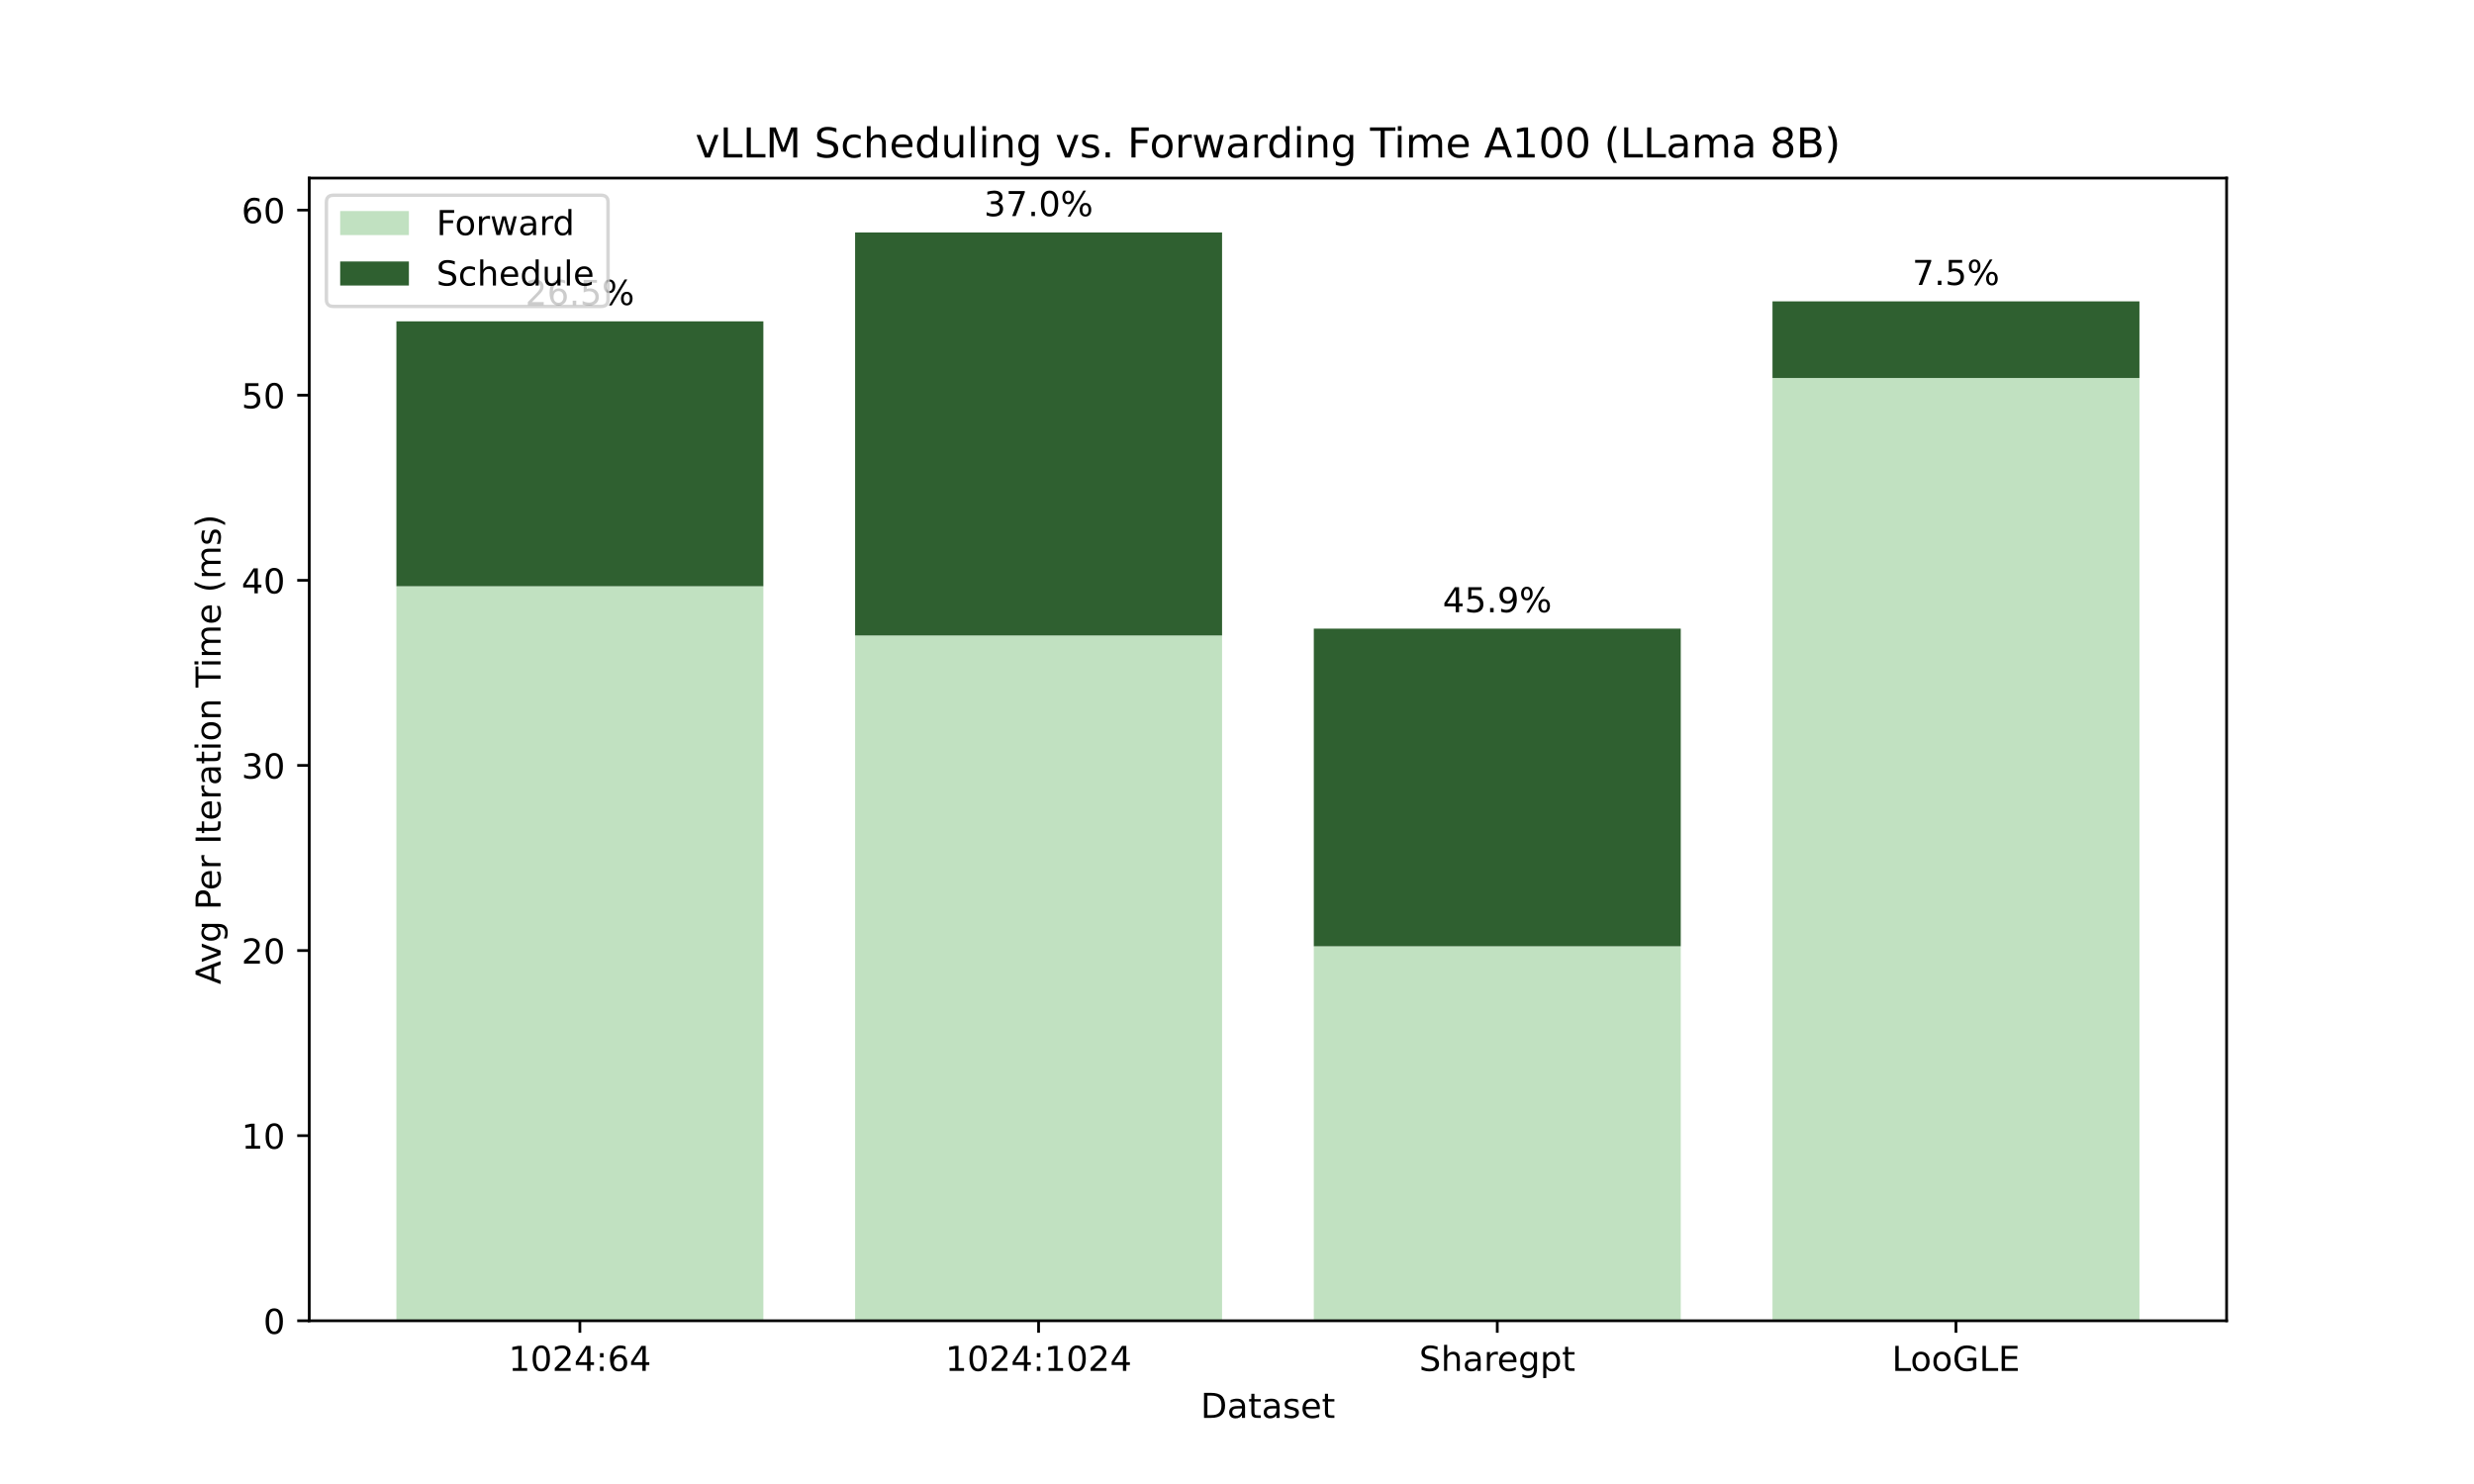
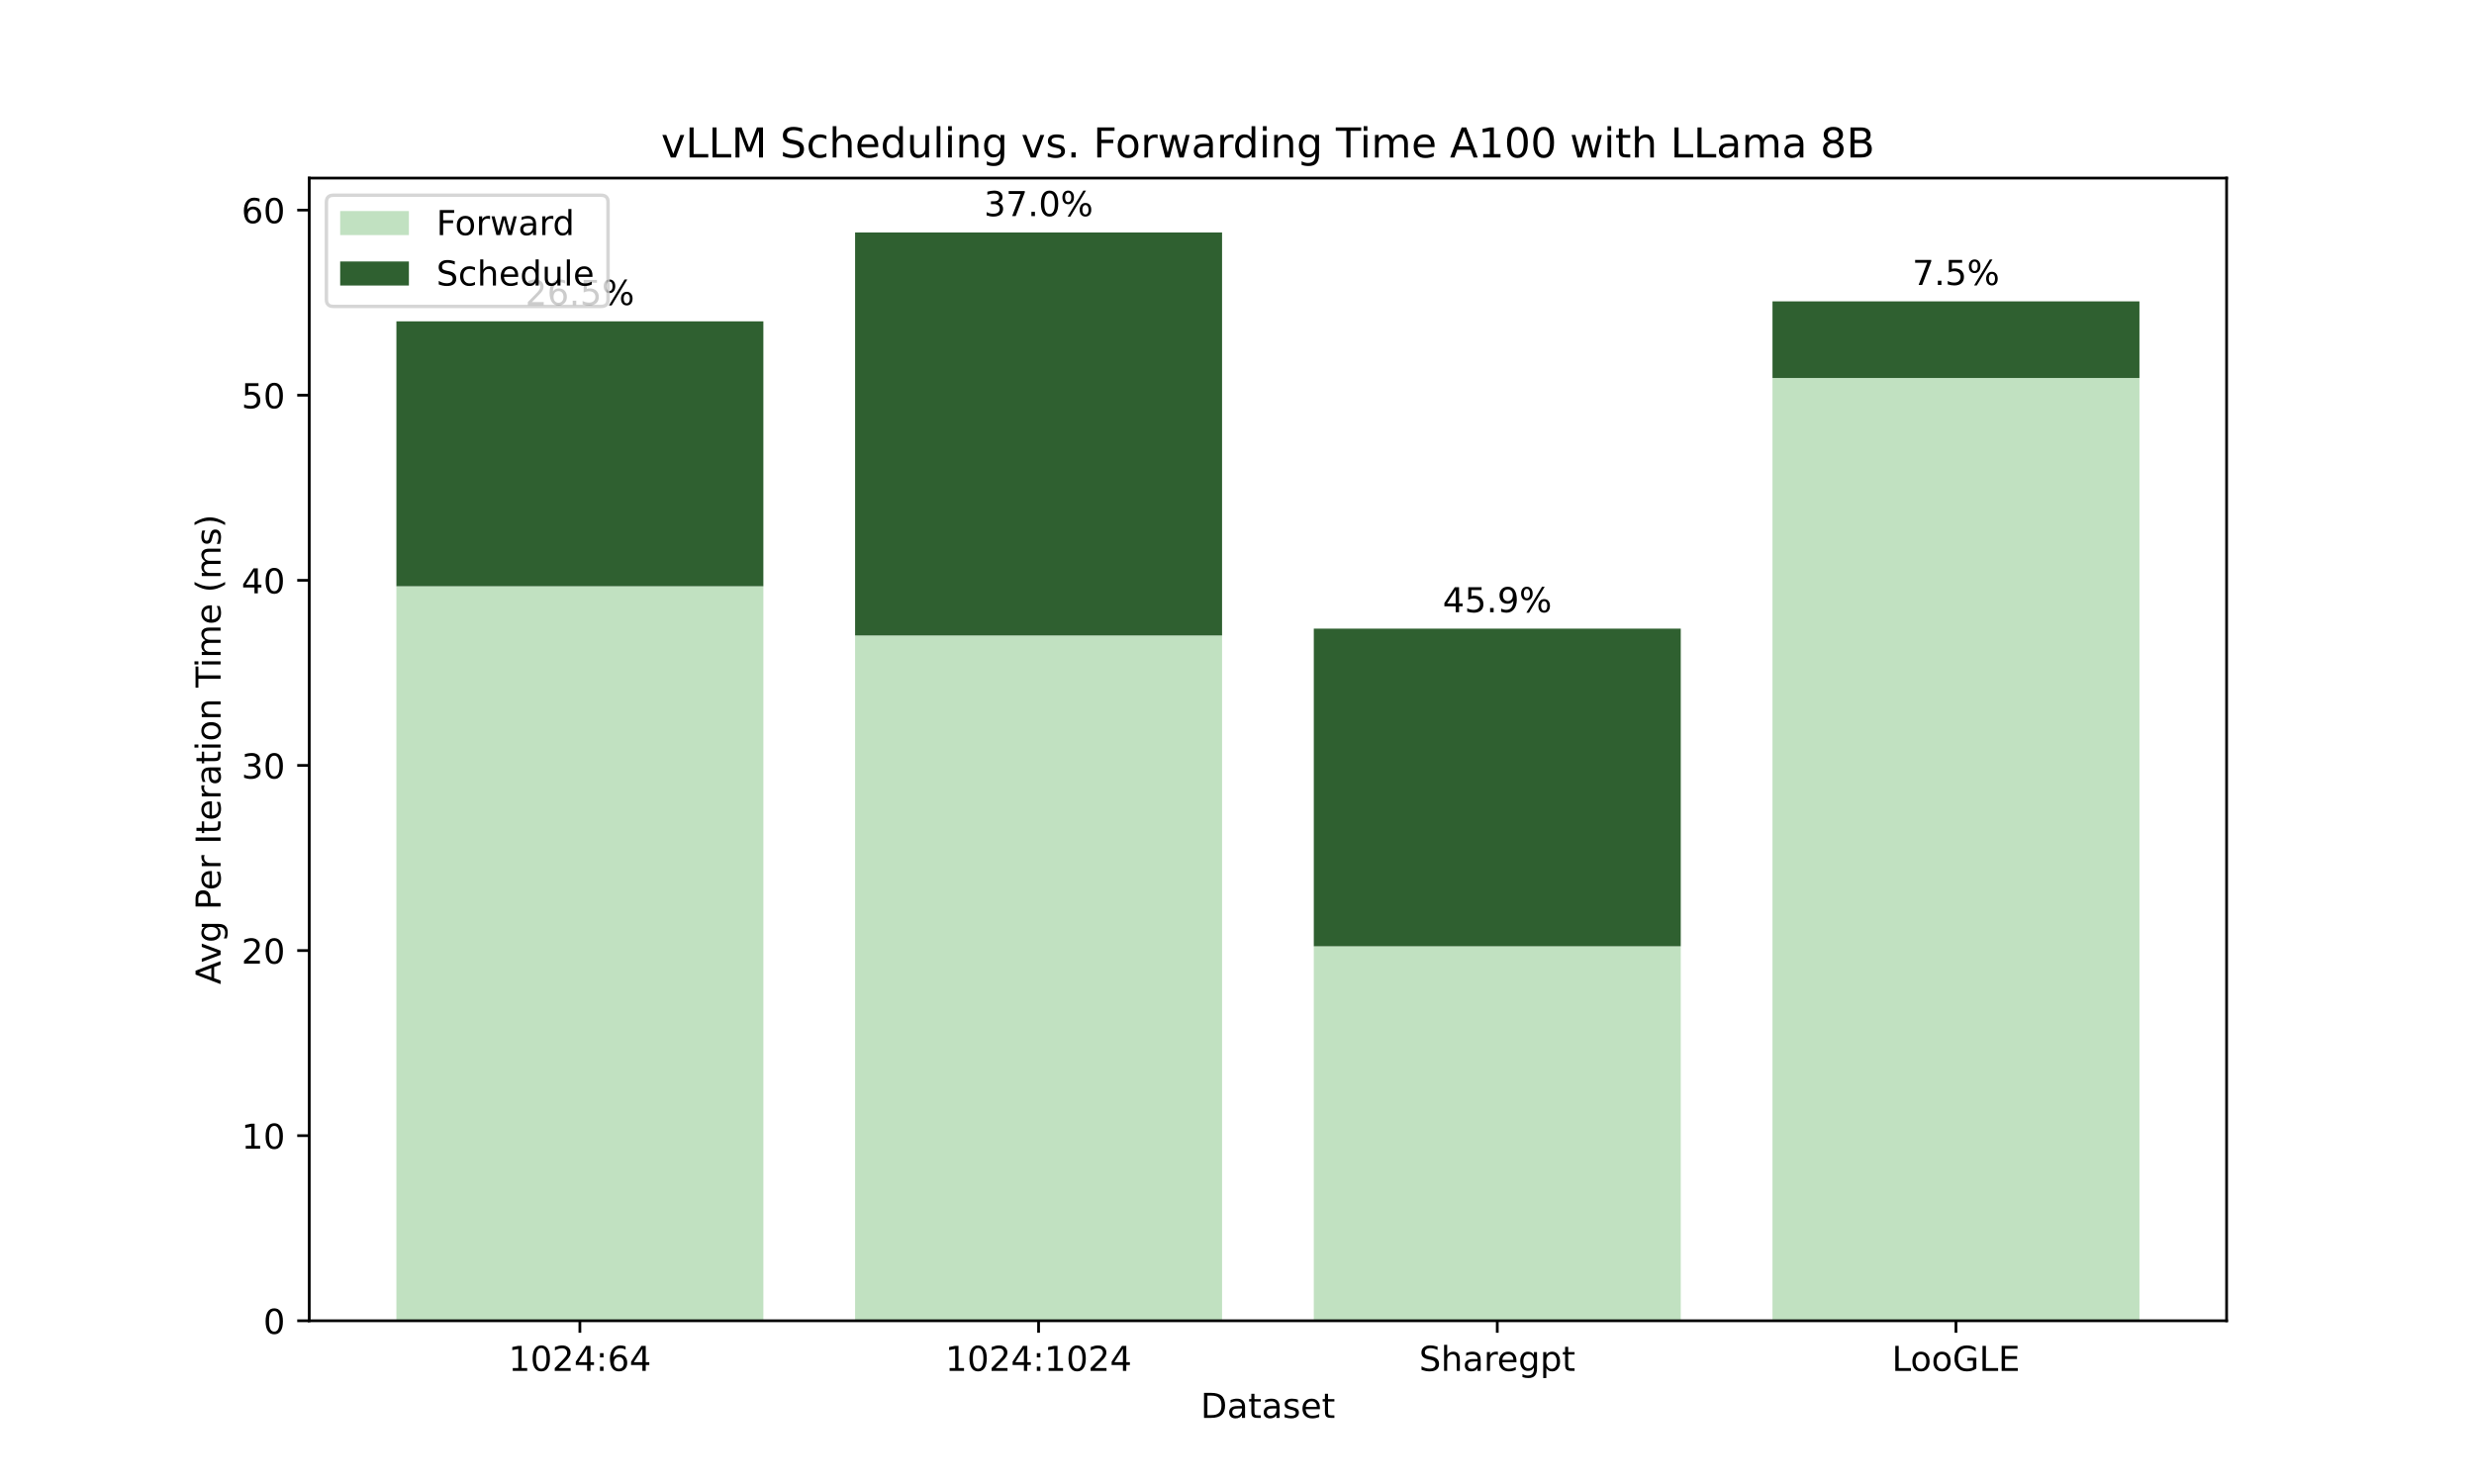
<svg xmlns="http://www.w3.org/2000/svg" xmlns:xlink="http://www.w3.org/1999/xlink" width="720pt" height="432pt" viewBox="0 0 720 432" version="1.1">
  <defs>
    <style type="text/css">*{stroke-linejoin: round; stroke-linecap: butt}</style>
  </defs>
  <g id="figure_1">
    <g id="patch_1">
      <path d="M 0 432  L 720 432  L 720 0  L 0 0  z " style="fill: #ffffff" />
    </g>
    <g id="axes_1">
      <g id="patch_2">
        <path d="M 90 384.48  L 648 384.48  L 648 51.84  L 90 51.84  z " style="fill: #ffffff" />
      </g>
      <g id="patch_3">
-         <path d="M 115.364 384.48  L 222.158 384.48  L 222.158 170.658  L 115.364 170.658  z " clip-path="url(#pa547eb441b)" style="fill: #c1e1c1" />
+         <path d="M 115.364 384.48  L 222.158 384.48  L 222.158 170.658  L 115.364 170.658  z " clip-path="url(#p2588693d92)" style="fill: #c1e1c1" />
      </g>
      <g id="patch_4">
-         <path d="M 248.856 384.48  L 355.651 384.48  L 355.651 184.991  L 248.856 184.991  z " clip-path="url(#pa547eb441b)" style="fill: #c1e1c1" />
+         <path d="M 248.856 384.48  L 355.651 384.48  L 355.651 184.991  L 248.856 184.991  z " clip-path="url(#p2588693d92)" style="fill: #c1e1c1" />
      </g>
      <g id="patch_5">
-         <path d="M 382.349 384.48  L 489.144 384.48  L 489.144 275.467  L 382.349 275.467  z " clip-path="url(#pa547eb441b)" style="fill: #c1e1c1" />
+         <path d="M 382.349 384.48  L 489.144 384.48  L 489.144 275.467  L 382.349 275.467  z " clip-path="url(#p2588693d92)" style="fill: #c1e1c1" />
      </g>
      <g id="patch_6">
-         <path d="M 515.842 384.48  L 622.636 384.48  L 622.636 110.035  L 515.842 110.035  z " clip-path="url(#pa547eb441b)" style="fill: #c1e1c1" />
+         <path d="M 515.842 384.48  L 622.636 384.48  L 622.636 110.035  L 515.842 110.035  z " clip-path="url(#p2588693d92)" style="fill: #c1e1c1" />
      </g>
      <g id="patch_7">
-         <path d="M 115.364 170.658  L 222.158 170.658  L 222.158 93.546  L 115.364 93.546  z " clip-path="url(#pa547eb441b)" style="fill: #2f6030" />
+         <path d="M 115.364 170.658  L 222.158 170.658  L 222.158 93.546  L 115.364 93.546  z " clip-path="url(#p2588693d92)" style="fill: #2f6030" />
      </g>
      <g id="patch_8">
-         <path d="M 248.856 184.991  L 355.651 184.991  L 355.651 67.68  L 248.856 67.68  z " clip-path="url(#pa547eb441b)" style="fill: #2f6030" />
+         <path d="M 248.856 184.991  L 355.651 184.991  L 355.651 67.68  L 248.856 67.68  z " clip-path="url(#p2588693d92)" style="fill: #2f6030" />
      </g>
      <g id="patch_9">
-         <path d="M 382.349 275.467  L 489.144 275.467  L 489.144 182.998  L 382.349 182.998  z " clip-path="url(#pa547eb441b)" style="fill: #2f6030" />
+         <path d="M 382.349 275.467  L 489.144 275.467  L 489.144 182.998  L 382.349 182.998  z " clip-path="url(#p2588693d92)" style="fill: #2f6030" />
      </g>
      <g id="patch_10">
-         <path d="M 515.842 110.035  L 622.636 110.035  L 622.636 87.726  L 515.842 87.726  z " clip-path="url(#pa547eb441b)" style="fill: #2f6030" />
+         <path d="M 515.842 110.035  L 622.636 110.035  L 622.636 87.726  L 515.842 87.726  z " clip-path="url(#p2588693d92)" style="fill: #2f6030" />
      </g>
      <g id="matplotlib.axis_1">
        <g id="xtick_1">
          <g id="line2d_1">
            <defs>
-               <path id="mc3332bffbe" d="M 0 0  L 0 3.5  " style="stroke: #000000; stroke-width: 0.8" />
+               <path id="m2c0e466cf7" d="M 0 0  L 0 3.5  " style="stroke: #000000; stroke-width: 0.8" />
            </defs>
            <g>
-               <use xlink:href="#mc3332bffbe" x="168.761" y="384.48" style="stroke: #000000; stroke-width: 0.8" />
+               <use xlink:href="#m2c0e466cf7" x="168.761" y="384.48" style="stroke: #000000; stroke-width: 0.8" />
            </g>
          </g>
          <g id="text_1">
            <g transform="translate(147.9889 399.0784) scale(0.1 -0.1)">
              <defs>
                <path id="DejaVuSans-31" d="M 794 531  L 1825 531  L 1825 4091  L 703 3866  L 703 4441  L 1819 4666  L 2450 4666  L 2450 531  L 3481 531  L 3481 0  L 794 0  L 794 531  z " transform="scale(0.015625)" />
                <path id="DejaVuSans-30" d="M 2034 4250  Q 1547 4250 1301 3770  Q 1056 3291 1056 2328  Q 1056 1369 1301 889  Q 1547 409 2034 409  Q 2525 409 2770 889  Q 3016 1369 3016 2328  Q 3016 3291 2770 3770  Q 2525 4250 2034 4250  z M 2034 4750  Q 2819 4750 3233 4129  Q 3647 3509 3647 2328  Q 3647 1150 3233 529  Q 2819 -91 2034 -91  Q 1250 -91 836 529  Q 422 1150 422 2328  Q 422 3509 836 4129  Q 1250 4750 2034 4750  z " transform="scale(0.015625)" />
                <path id="DejaVuSans-32" d="M 1228 531  L 3431 531  L 3431 0  L 469 0  L 469 531  Q 828 903 1448 1529  Q 2069 2156 2228 2338  Q 2531 2678 2651 2914  Q 2772 3150 2772 3378  Q 2772 3750 2511 3984  Q 2250 4219 1831 4219  Q 1534 4219 1204 4116  Q 875 4013 500 3803  L 500 4441  Q 881 4594 1212 4672  Q 1544 4750 1819 4750  Q 2544 4750 2975 4387  Q 3406 4025 3406 3419  Q 3406 3131 3298 2873  Q 3191 2616 2906 2266  Q 2828 2175 2409 1742  Q 1991 1309 1228 531  z " transform="scale(0.015625)" />
                <path id="DejaVuSans-34" d="M 2419 4116  L 825 1625  L 2419 1625  L 2419 4116  z M 2253 4666  L 3047 4666  L 3047 1625  L 3713 1625  L 3713 1100  L 3047 1100  L 3047 0  L 2419 0  L 2419 1100  L 313 1100  L 313 1709  L 2253 4666  z " transform="scale(0.015625)" />
                <path id="DejaVuSans-3a" d="M 750 794  L 1409 794  L 1409 0  L 750 0  L 750 794  z M 750 3309  L 1409 3309  L 1409 2516  L 750 2516  L 750 3309  z " transform="scale(0.015625)" />
                <path id="DejaVuSans-36" d="M 2113 2584  Q 1688 2584 1439 2293  Q 1191 2003 1191 1497  Q 1191 994 1439 701  Q 1688 409 2113 409  Q 2538 409 2786 701  Q 3034 994 3034 1497  Q 3034 2003 2786 2293  Q 2538 2584 2113 2584  z M 3366 4563  L 3366 3988  Q 3128 4100 2886 4159  Q 2644 4219 2406 4219  Q 1781 4219 1451 3797  Q 1122 3375 1075 2522  Q 1259 2794 1537 2939  Q 1816 3084 2150 3084  Q 2853 3084 3261 2657  Q 3669 2231 3669 1497  Q 3669 778 3244 343  Q 2819 -91 2113 -91  Q 1303 -91 875 529  Q 447 1150 447 2328  Q 447 3434 972 4092  Q 1497 4750 2381 4750  Q 2619 4750 2861 4703  Q 3103 4656 3366 4563  z " transform="scale(0.015625)" />
              </defs>
              <use xlink:href="#DejaVuSans-31" />
              <use xlink:href="#DejaVuSans-30" x="63.623" />
              <use xlink:href="#DejaVuSans-32" x="127.246" />
              <use xlink:href="#DejaVuSans-34" x="190.869" />
              <use xlink:href="#DejaVuSans-3a" x="254.492" />
              <use xlink:href="#DejaVuSans-36" x="288.184" />
              <use xlink:href="#DejaVuSans-34" x="351.807" />
            </g>
          </g>
        </g>
        <g id="xtick_2">
          <g id="line2d_2">
            <g>
-               <use xlink:href="#mc3332bffbe" x="302.254" y="384.48" style="stroke: #000000; stroke-width: 0.8" />
+               <use xlink:href="#m2c0e466cf7" x="302.254" y="384.48" style="stroke: #000000; stroke-width: 0.8" />
            </g>
          </g>
          <g id="text_2">
            <g transform="translate(275.1192 399.0784) scale(0.1 -0.1)">
              <use xlink:href="#DejaVuSans-31" />
              <use xlink:href="#DejaVuSans-30" x="63.623" />
              <use xlink:href="#DejaVuSans-32" x="127.246" />
              <use xlink:href="#DejaVuSans-34" x="190.869" />
              <use xlink:href="#DejaVuSans-3a" x="254.492" />
              <use xlink:href="#DejaVuSans-31" x="288.184" />
              <use xlink:href="#DejaVuSans-30" x="351.807" />
              <use xlink:href="#DejaVuSans-32" x="415.43" />
              <use xlink:href="#DejaVuSans-34" x="479.053" />
            </g>
          </g>
        </g>
        <g id="xtick_3">
          <g id="line2d_3">
            <g>
-               <use xlink:href="#mc3332bffbe" x="435.746" y="384.48" style="stroke: #000000; stroke-width: 0.8" />
+               <use xlink:href="#m2c0e466cf7" x="435.746" y="384.48" style="stroke: #000000; stroke-width: 0.8" />
            </g>
          </g>
          <g id="text_3">
            <g transform="translate(413.0113 399.0784) scale(0.1 -0.1)">
              <defs>
                <path id="DejaVuSans-53" d="M 3425 4513  L 3425 3897  Q 3066 4069 2747 4153  Q 2428 4238 2131 4238  Q 1616 4238 1336 4038  Q 1056 3838 1056 3469  Q 1056 3159 1242 3001  Q 1428 2844 1947 2747  L 2328 2669  Q 3034 2534 3370 2195  Q 3706 1856 3706 1288  Q 3706 609 3251 259  Q 2797 -91 1919 -91  Q 1588 -91 1214 -16  Q 841 59 441 206  L 441 856  Q 825 641 1194 531  Q 1563 422 1919 422  Q 2459 422 2753 634  Q 3047 847 3047 1241  Q 3047 1584 2836 1778  Q 2625 1972 2144 2069  L 1759 2144  Q 1053 2284 737 2584  Q 422 2884 422 3419  Q 422 4038 858 4394  Q 1294 4750 2059 4750  Q 2388 4750 2728 4690  Q 3069 4631 3425 4513  z " transform="scale(0.015625)" />
                <path id="DejaVuSans-68" d="M 3513 2113  L 3513 0  L 2938 0  L 2938 2094  Q 2938 2591 2744 2837  Q 2550 3084 2163 3084  Q 1697 3084 1428 2787  Q 1159 2491 1159 1978  L 1159 0  L 581 0  L 581 4863  L 1159 4863  L 1159 2956  Q 1366 3272 1645 3428  Q 1925 3584 2291 3584  Q 2894 3584 3203 3211  Q 3513 2838 3513 2113  z " transform="scale(0.015625)" />
                <path id="DejaVuSans-61" d="M 2194 1759  Q 1497 1759 1228 1600  Q 959 1441 959 1056  Q 959 750 1161 570  Q 1363 391 1709 391  Q 2188 391 2477 730  Q 2766 1069 2766 1631  L 2766 1759  L 2194 1759  z M 3341 1997  L 3341 0  L 2766 0  L 2766 531  Q 2569 213 2275 61  Q 1981 -91 1556 -91  Q 1019 -91 701 211  Q 384 513 384 1019  Q 384 1609 779 1909  Q 1175 2209 1959 2209  L 2766 2209  L 2766 2266  Q 2766 2663 2505 2880  Q 2244 3097 1772 3097  Q 1472 3097 1187 3025  Q 903 2953 641 2809  L 641 3341  Q 956 3463 1253 3523  Q 1550 3584 1831 3584  Q 2591 3584 2966 3190  Q 3341 2797 3341 1997  z " transform="scale(0.015625)" />
                <path id="DejaVuSans-72" d="M 2631 2963  Q 2534 3019 2420 3045  Q 2306 3072 2169 3072  Q 1681 3072 1420 2755  Q 1159 2438 1159 1844  L 1159 0  L 581 0  L 581 3500  L 1159 3500  L 1159 2956  Q 1341 3275 1631 3429  Q 1922 3584 2338 3584  Q 2397 3584 2469 3576  Q 2541 3569 2628 3553  L 2631 2963  z " transform="scale(0.015625)" />
                <path id="DejaVuSans-65" d="M 3597 1894  L 3597 1613  L 953 1613  Q 991 1019 1311 708  Q 1631 397 2203 397  Q 2534 397 2845 478  Q 3156 559 3463 722  L 3463 178  Q 3153 47 2828 -22  Q 2503 -91 2169 -91  Q 1331 -91 842 396  Q 353 884 353 1716  Q 353 2575 817 3079  Q 1281 3584 2069 3584  Q 2775 3584 3186 3129  Q 3597 2675 3597 1894  z M 3022 2063  Q 3016 2534 2758 2815  Q 2500 3097 2075 3097  Q 1594 3097 1305 2825  Q 1016 2553 972 2059  L 3022 2063  z " transform="scale(0.015625)" />
                <path id="DejaVuSans-67" d="M 2906 1791  Q 2906 2416 2648 2759  Q 2391 3103 1925 3103  Q 1463 3103 1205 2759  Q 947 2416 947 1791  Q 947 1169 1205 825  Q 1463 481 1925 481  Q 2391 481 2648 825  Q 2906 1169 2906 1791  z M 3481 434  Q 3481 -459 3084 -895  Q 2688 -1331 1869 -1331  Q 1566 -1331 1297 -1286  Q 1028 -1241 775 -1147  L 775 -588  Q 1028 -725 1275 -790  Q 1522 -856 1778 -856  Q 2344 -856 2625 -561  Q 2906 -266 2906 331  L 2906 616  Q 2728 306 2450 153  Q 2172 0 1784 0  Q 1141 0 747 490  Q 353 981 353 1791  Q 353 2603 747 3093  Q 1141 3584 1784 3584  Q 2172 3584 2450 3431  Q 2728 3278 2906 2969  L 2906 3500  L 3481 3500  L 3481 434  z " transform="scale(0.015625)" />
                <path id="DejaVuSans-70" d="M 1159 525  L 1159 -1331  L 581 -1331  L 581 3500  L 1159 3500  L 1159 2969  Q 1341 3281 1617 3432  Q 1894 3584 2278 3584  Q 2916 3584 3314 3078  Q 3713 2572 3713 1747  Q 3713 922 3314 415  Q 2916 -91 2278 -91  Q 1894 -91 1617 61  Q 1341 213 1159 525  z M 3116 1747  Q 3116 2381 2855 2742  Q 2594 3103 2138 3103  Q 1681 3103 1420 2742  Q 1159 2381 1159 1747  Q 1159 1113 1420 752  Q 1681 391 2138 391  Q 2594 391 2855 752  Q 3116 1113 3116 1747  z " transform="scale(0.015625)" />
                <path id="DejaVuSans-74" d="M 1172 4494  L 1172 3500  L 2356 3500  L 2356 3053  L 1172 3053  L 1172 1153  Q 1172 725 1289 603  Q 1406 481 1766 481  L 2356 481  L 2356 0  L 1766 0  Q 1100 0 847 248  Q 594 497 594 1153  L 594 3053  L 172 3053  L 172 3500  L 594 3500  L 594 4494  L 1172 4494  z " transform="scale(0.015625)" />
              </defs>
              <use xlink:href="#DejaVuSans-53" />
              <use xlink:href="#DejaVuSans-68" x="63.477" />
              <use xlink:href="#DejaVuSans-61" x="126.855" />
              <use xlink:href="#DejaVuSans-72" x="188.135" />
              <use xlink:href="#DejaVuSans-65" x="226.998" />
              <use xlink:href="#DejaVuSans-67" x="288.521" />
              <use xlink:href="#DejaVuSans-70" x="351.998" />
              <use xlink:href="#DejaVuSans-74" x="415.475" />
            </g>
          </g>
        </g>
        <g id="xtick_4">
          <g id="line2d_4">
            <g>
-               <use xlink:href="#mc3332bffbe" x="569.239" y="384.48" style="stroke: #000000; stroke-width: 0.8" />
+               <use xlink:href="#m2c0e466cf7" x="569.239" y="384.48" style="stroke: #000000; stroke-width: 0.8" />
            </g>
          </g>
          <g id="text_4">
            <g transform="translate(550.6025 399.0784) scale(0.1 -0.1)">
              <defs>
                <path id="DejaVuSans-4c" d="M 628 4666  L 1259 4666  L 1259 531  L 3531 531  L 3531 0  L 628 0  L 628 4666  z " transform="scale(0.015625)" />
                <path id="DejaVuSans-6f" d="M 1959 3097  Q 1497 3097 1228 2736  Q 959 2375 959 1747  Q 959 1119 1226 758  Q 1494 397 1959 397  Q 2419 397 2687 759  Q 2956 1122 2956 1747  Q 2956 2369 2687 2733  Q 2419 3097 1959 3097  z M 1959 3584  Q 2709 3584 3137 3096  Q 3566 2609 3566 1747  Q 3566 888 3137 398  Q 2709 -91 1959 -91  Q 1206 -91 779 398  Q 353 888 353 1747  Q 353 2609 779 3096  Q 1206 3584 1959 3584  z " transform="scale(0.015625)" />
                <path id="DejaVuSans-47" d="M 3809 666  L 3809 1919  L 2778 1919  L 2778 2438  L 4434 2438  L 4434 434  Q 4069 175 3628 42  Q 3188 -91 2688 -91  Q 1594 -91 976 548  Q 359 1188 359 2328  Q 359 3472 976 4111  Q 1594 4750 2688 4750  Q 3144 4750 3555 4637  Q 3966 4525 4313 4306  L 4313 3634  Q 3963 3931 3569 4081  Q 3175 4231 2741 4231  Q 1884 4231 1454 3753  Q 1025 3275 1025 2328  Q 1025 1384 1454 906  Q 1884 428 2741 428  Q 3075 428 3337 486  Q 3600 544 3809 666  z " transform="scale(0.015625)" />
                <path id="DejaVuSans-45" d="M 628 4666  L 3578 4666  L 3578 4134  L 1259 4134  L 1259 2753  L 3481 2753  L 3481 2222  L 1259 2222  L 1259 531  L 3634 531  L 3634 0  L 628 0  L 628 4666  z " transform="scale(0.015625)" />
              </defs>
              <use xlink:href="#DejaVuSans-4c" />
              <use xlink:href="#DejaVuSans-6f" x="53.963" />
              <use xlink:href="#DejaVuSans-6f" x="115.145" />
              <use xlink:href="#DejaVuSans-47" x="176.326" />
              <use xlink:href="#DejaVuSans-4c" x="253.816" />
              <use xlink:href="#DejaVuSans-45" x="309.529" />
            </g>
          </g>
        </g>
        <g id="text_5">
          <g transform="translate(349.4203 412.7566) scale(0.1 -0.1)">
            <defs>
              <path id="DejaVuSans-44" d="M 1259 4147  L 1259 519  L 2022 519  Q 2988 519 3436 956  Q 3884 1394 3884 2338  Q 3884 3275 3436 3711  Q 2988 4147 2022 4147  L 1259 4147  z M 628 4666  L 1925 4666  Q 3281 4666 3915 4102  Q 4550 3538 4550 2338  Q 4550 1131 3912 565  Q 3275 0 1925 0  L 628 0  L 628 4666  z " transform="scale(0.015625)" />
              <path id="DejaVuSans-73" d="M 2834 3397  L 2834 2853  Q 2591 2978 2328 3040  Q 2066 3103 1784 3103  Q 1356 3103 1142 2972  Q 928 2841 928 2578  Q 928 2378 1081 2264  Q 1234 2150 1697 2047  L 1894 2003  Q 2506 1872 2764 1633  Q 3022 1394 3022 966  Q 3022 478 2636 193  Q 2250 -91 1575 -91  Q 1294 -91 989 -36  Q 684 19 347 128  L 347 722  Q 666 556 975 473  Q 1284 391 1588 391  Q 1994 391 2212 530  Q 2431 669 2431 922  Q 2431 1156 2273 1281  Q 2116 1406 1581 1522  L 1381 1569  Q 847 1681 609 1914  Q 372 2147 372 2553  Q 372 3047 722 3315  Q 1072 3584 1716 3584  Q 2034 3584 2315 3537  Q 2597 3491 2834 3397  z " transform="scale(0.015625)" />
            </defs>
            <use xlink:href="#DejaVuSans-44" />
            <use xlink:href="#DejaVuSans-61" x="77.002" />
            <use xlink:href="#DejaVuSans-74" x="138.281" />
            <use xlink:href="#DejaVuSans-61" x="177.49" />
            <use xlink:href="#DejaVuSans-73" x="238.77" />
            <use xlink:href="#DejaVuSans-65" x="290.869" />
            <use xlink:href="#DejaVuSans-74" x="352.393" />
          </g>
        </g>
      </g>
      <g id="matplotlib.axis_2">
        <g id="ytick_1">
          <g id="line2d_5">
            <defs>
-               <path id="mf464ac63d2" d="M 0 0  L -3.5 0  " style="stroke: #000000; stroke-width: 0.8" />
+               <path id="md551807c60" d="M 0 0  L -3.5 0  " style="stroke: #000000; stroke-width: 0.8" />
            </defs>
            <g>
-               <use xlink:href="#mf464ac63d2" x="90" y="384.48" style="stroke: #000000; stroke-width: 0.8" />
+               <use xlink:href="#md551807c60" x="90" y="384.48" style="stroke: #000000; stroke-width: 0.8" />
            </g>
          </g>
          <g id="text_6">
            <g transform="translate(76.6375 388.2792) scale(0.1 -0.1)">
              <use xlink:href="#DejaVuSans-30" />
            </g>
          </g>
        </g>
        <g id="ytick_2">
          <g id="line2d_6">
            <g>
-               <use xlink:href="#mf464ac63d2" x="90" y="330.593" style="stroke: #000000; stroke-width: 0.8" />
+               <use xlink:href="#md551807c60" x="90" y="330.593" style="stroke: #000000; stroke-width: 0.8" />
            </g>
          </g>
          <g id="text_7">
            <g transform="translate(70.275 334.3925) scale(0.1 -0.1)">
              <use xlink:href="#DejaVuSans-31" />
              <use xlink:href="#DejaVuSans-30" x="63.623" />
            </g>
          </g>
        </g>
        <g id="ytick_3">
          <g id="line2d_7">
            <g>
-               <use xlink:href="#mf464ac63d2" x="90" y="276.707" style="stroke: #000000; stroke-width: 0.8" />
+               <use xlink:href="#md551807c60" x="90" y="276.707" style="stroke: #000000; stroke-width: 0.8" />
            </g>
          </g>
          <g id="text_8">
            <g transform="translate(70.275 280.5058) scale(0.1 -0.1)">
              <use xlink:href="#DejaVuSans-32" />
              <use xlink:href="#DejaVuSans-30" x="63.623" />
            </g>
          </g>
        </g>
        <g id="ytick_4">
          <g id="line2d_8">
            <g>
-               <use xlink:href="#mf464ac63d2" x="90" y="222.82" style="stroke: #000000; stroke-width: 0.8" />
+               <use xlink:href="#md551807c60" x="90" y="222.82" style="stroke: #000000; stroke-width: 0.8" />
            </g>
          </g>
          <g id="text_9">
            <g transform="translate(70.275 226.6191) scale(0.1 -0.1)">
              <defs>
                <path id="DejaVuSans-33" d="M 2597 2516  Q 3050 2419 3304 2112  Q 3559 1806 3559 1356  Q 3559 666 3084 287  Q 2609 -91 1734 -91  Q 1441 -91 1130 -33  Q 819 25 488 141  L 488 750  Q 750 597 1062 519  Q 1375 441 1716 441  Q 2309 441 2620 675  Q 2931 909 2931 1356  Q 2931 1769 2642 2001  Q 2353 2234 1838 2234  L 1294 2234  L 1294 2753  L 1863 2753  Q 2328 2753 2575 2939  Q 2822 3125 2822 3475  Q 2822 3834 2567 4026  Q 2313 4219 1838 4219  Q 1578 4219 1281 4162  Q 984 4106 628 3988  L 628 4550  Q 988 4650 1302 4700  Q 1616 4750 1894 4750  Q 2613 4750 3031 4423  Q 3450 4097 3450 3541  Q 3450 3153 3228 2886  Q 3006 2619 2597 2516  z " transform="scale(0.015625)" />
              </defs>
              <use xlink:href="#DejaVuSans-33" />
              <use xlink:href="#DejaVuSans-30" x="63.623" />
            </g>
          </g>
        </g>
        <g id="ytick_5">
          <g id="line2d_9">
            <g>
-               <use xlink:href="#mf464ac63d2" x="90" y="168.933" style="stroke: #000000; stroke-width: 0.8" />
+               <use xlink:href="#md551807c60" x="90" y="168.933" style="stroke: #000000; stroke-width: 0.8" />
            </g>
          </g>
          <g id="text_10">
            <g transform="translate(70.275 172.7324) scale(0.1 -0.1)">
              <use xlink:href="#DejaVuSans-34" />
              <use xlink:href="#DejaVuSans-30" x="63.623" />
            </g>
          </g>
        </g>
        <g id="ytick_6">
          <g id="line2d_10">
            <g>
-               <use xlink:href="#mf464ac63d2" x="90" y="115.046" style="stroke: #000000; stroke-width: 0.8" />
+               <use xlink:href="#md551807c60" x="90" y="115.046" style="stroke: #000000; stroke-width: 0.8" />
            </g>
          </g>
          <g id="text_11">
            <g transform="translate(70.275 118.8456) scale(0.1 -0.1)">
              <defs>
                <path id="DejaVuSans-35" d="M 691 4666  L 3169 4666  L 3169 4134  L 1269 4134  L 1269 2991  Q 1406 3038 1543 3061  Q 1681 3084 1819 3084  Q 2600 3084 3056 2656  Q 3513 2228 3513 1497  Q 3513 744 3044 326  Q 2575 -91 1722 -91  Q 1428 -91 1123 -41  Q 819 9 494 109  L 494 744  Q 775 591 1075 516  Q 1375 441 1709 441  Q 2250 441 2565 725  Q 2881 1009 2881 1497  Q 2881 1984 2565 2268  Q 2250 2553 1709 2553  Q 1456 2553 1204 2497  Q 953 2441 691 2322  L 691 4666  z " transform="scale(0.015625)" />
              </defs>
              <use xlink:href="#DejaVuSans-35" />
              <use xlink:href="#DejaVuSans-30" x="63.623" />
            </g>
          </g>
        </g>
        <g id="ytick_7">
          <g id="line2d_11">
            <g>
-               <use xlink:href="#mf464ac63d2" x="90" y="61.16" style="stroke: #000000; stroke-width: 0.8" />
+               <use xlink:href="#md551807c60" x="90" y="61.16" style="stroke: #000000; stroke-width: 0.8" />
            </g>
          </g>
          <g id="text_12">
            <g transform="translate(70.275 64.95893) scale(0.1 -0.1)">
              <use xlink:href="#DejaVuSans-36" />
              <use xlink:href="#DejaVuSans-30" x="63.623" />
            </g>
          </g>
        </g>
        <g id="text_13">
          <g transform="translate(64.19531 286.5608) rotate(-90) scale(0.1 -0.1)">
            <defs>
              <path id="DejaVuSans-41" d="M 2188 4044  L 1331 1722  L 3047 1722  L 2188 4044  z M 1831 4666  L 2547 4666  L 4325 0  L 3669 0  L 3244 1197  L 1141 1197  L 716 0  L 50 0  L 1831 4666  z " transform="scale(0.015625)" />
              <path id="DejaVuSans-76" d="M 191 3500  L 800 3500  L 1894 563  L 2988 3500  L 3597 3500  L 2284 0  L 1503 0  L 191 3500  z " transform="scale(0.015625)" />
              <path id="DejaVuSans-20" transform="scale(0.015625)" />
              <path id="DejaVuSans-50" d="M 1259 4147  L 1259 2394  L 2053 2394  Q 2494 2394 2734 2622  Q 2975 2850 2975 3272  Q 2975 3691 2734 3919  Q 2494 4147 2053 4147  L 1259 4147  z M 628 4666  L 2053 4666  Q 2838 4666 3239 4311  Q 3641 3956 3641 3272  Q 3641 2581 3239 2228  Q 2838 1875 2053 1875  L 1259 1875  L 1259 0  L 628 0  L 628 4666  z " transform="scale(0.015625)" />
              <path id="DejaVuSans-49" d="M 628 4666  L 1259 4666  L 1259 0  L 628 0  L 628 4666  z " transform="scale(0.015625)" />
              <path id="DejaVuSans-69" d="M 603 3500  L 1178 3500  L 1178 0  L 603 0  L 603 3500  z M 603 4863  L 1178 4863  L 1178 4134  L 603 4134  L 603 4863  z " transform="scale(0.015625)" />
              <path id="DejaVuSans-6e" d="M 3513 2113  L 3513 0  L 2938 0  L 2938 2094  Q 2938 2591 2744 2837  Q 2550 3084 2163 3084  Q 1697 3084 1428 2787  Q 1159 2491 1159 1978  L 1159 0  L 581 0  L 581 3500  L 1159 3500  L 1159 2956  Q 1366 3272 1645 3428  Q 1925 3584 2291 3584  Q 2894 3584 3203 3211  Q 3513 2838 3513 2113  z " transform="scale(0.015625)" />
              <path id="DejaVuSans-54" d="M -19 4666  L 3928 4666  L 3928 4134  L 2272 4134  L 2272 0  L 1638 0  L 1638 4134  L -19 4134  L -19 4666  z " transform="scale(0.015625)" />
              <path id="DejaVuSans-6d" d="M 3328 2828  Q 3544 3216 3844 3400  Q 4144 3584 4550 3584  Q 5097 3584 5394 3201  Q 5691 2819 5691 2113  L 5691 0  L 5113 0  L 5113 2094  Q 5113 2597 4934 2840  Q 4756 3084 4391 3084  Q 3944 3084 3684 2787  Q 3425 2491 3425 1978  L 3425 0  L 2847 0  L 2847 2094  Q 2847 2600 2669 2842  Q 2491 3084 2119 3084  Q 1678 3084 1418 2786  Q 1159 2488 1159 1978  L 1159 0  L 581 0  L 581 3500  L 1159 3500  L 1159 2956  Q 1356 3278 1631 3431  Q 1906 3584 2284 3584  Q 2666 3584 2933 3390  Q 3200 3197 3328 2828  z " transform="scale(0.015625)" />
              <path id="DejaVuSans-28" d="M 1984 4856  Q 1566 4138 1362 3434  Q 1159 2731 1159 2009  Q 1159 1288 1364 580  Q 1569 -128 1984 -844  L 1484 -844  Q 1016 -109 783 600  Q 550 1309 550 2009  Q 550 2706 781 3412  Q 1013 4119 1484 4856  L 1984 4856  z " transform="scale(0.015625)" />
              <path id="DejaVuSans-29" d="M 513 4856  L 1013 4856  Q 1481 4119 1714 3412  Q 1947 2706 1947 2009  Q 1947 1309 1714 600  Q 1481 -109 1013 -844  L 513 -844  Q 928 -128 1133 580  Q 1338 1288 1338 2009  Q 1338 2731 1133 3434  Q 928 4138 513 4856  z " transform="scale(0.015625)" />
            </defs>
            <use xlink:href="#DejaVuSans-41" />
            <use xlink:href="#DejaVuSans-76" x="62.533" />
            <use xlink:href="#DejaVuSans-67" x="121.713" />
            <use xlink:href="#DejaVuSans-20" x="185.189" />
            <use xlink:href="#DejaVuSans-50" x="216.977" />
            <use xlink:href="#DejaVuSans-65" x="273.654" />
            <use xlink:href="#DejaVuSans-72" x="335.178" />
            <use xlink:href="#DejaVuSans-20" x="376.291" />
            <use xlink:href="#DejaVuSans-49" x="408.078" />
            <use xlink:href="#DejaVuSans-74" x="437.57" />
            <use xlink:href="#DejaVuSans-65" x="476.779" />
            <use xlink:href="#DejaVuSans-72" x="538.303" />
            <use xlink:href="#DejaVuSans-61" x="579.416" />
            <use xlink:href="#DejaVuSans-74" x="640.695" />
            <use xlink:href="#DejaVuSans-69" x="679.904" />
            <use xlink:href="#DejaVuSans-6f" x="707.688" />
            <use xlink:href="#DejaVuSans-6e" x="768.869" />
            <use xlink:href="#DejaVuSans-20" x="832.248" />
            <use xlink:href="#DejaVuSans-54" x="864.035" />
            <use xlink:href="#DejaVuSans-69" x="921.994" />
            <use xlink:href="#DejaVuSans-6d" x="949.777" />
            <use xlink:href="#DejaVuSans-65" x="1047.189" />
            <use xlink:href="#DejaVuSans-20" x="1108.713" />
            <use xlink:href="#DejaVuSans-28" x="1140.5" />
            <use xlink:href="#DejaVuSans-6d" x="1179.514" />
            <use xlink:href="#DejaVuSans-73" x="1276.926" />
            <use xlink:href="#DejaVuSans-29" x="1329.025" />
          </g>
        </g>
      </g>
      <g id="patch_11">
        <path d="M 90 384.48  L 90 51.84  " style="fill: none; stroke: #000000; stroke-width: 0.8; stroke-linejoin: miter; stroke-linecap: square" />
      </g>
      <g id="patch_12">
        <path d="M 648 384.48  L 648 51.84  " style="fill: none; stroke: #000000; stroke-width: 0.8; stroke-linejoin: miter; stroke-linecap: square" />
      </g>
      <g id="patch_13">
        <path d="M 90 384.48  L 648 384.48  " style="fill: none; stroke: #000000; stroke-width: 0.8; stroke-linejoin: miter; stroke-linecap: square" />
      </g>
      <g id="patch_14">
        <path d="M 90 51.84  L 648 51.84  " style="fill: none; stroke: #000000; stroke-width: 0.8; stroke-linejoin: miter; stroke-linecap: square" />
      </g>
      <g id="text_14">
        <g transform="translate(152.8772 88.7716) scale(0.1 -0.1)">
          <defs>
            <path id="DejaVuSans-2e" d="M 684 794  L 1344 794  L 1344 0  L 684 0  L 684 794  z " transform="scale(0.015625)" />
            <path id="DejaVuSans-25" d="M 4653 2053  Q 4381 2053 4226 1822  Q 4072 1591 4072 1178  Q 4072 772 4226 539  Q 4381 306 4653 306  Q 4919 306 5073 539  Q 5228 772 5228 1178  Q 5228 1588 5073 1820  Q 4919 2053 4653 2053  z M 4653 2450  Q 5147 2450 5437 2106  Q 5728 1763 5728 1178  Q 5728 594 5436 251  Q 5144 -91 4653 -91  Q 4153 -91 3862 251  Q 3572 594 3572 1178  Q 3572 1766 3864 2108  Q 4156 2450 4653 2450  z M 1428 4353  Q 1159 4353 1004 4120  Q 850 3888 850 3481  Q 850 3069 1003 2837  Q 1156 2606 1428 2606  Q 1700 2606 1854 2837  Q 2009 3069 2009 3481  Q 2009 3884 1853 4118  Q 1697 4353 1428 4353  z M 4250 4750  L 4750 4750  L 1831 -91  L 1331 -91  L 4250 4750  z M 1428 4750  Q 1922 4750 2215 4408  Q 2509 4066 2509 3481  Q 2509 2891 2217 2550  Q 1925 2209 1428 2209  Q 931 2209 642 2551  Q 353 2894 353 3481  Q 353 4063 643 4406  Q 934 4750 1428 4750  z " transform="scale(0.015625)" />
          </defs>
          <use xlink:href="#DejaVuSans-32" />
          <use xlink:href="#DejaVuSans-36" x="63.623" />
          <use xlink:href="#DejaVuSans-2e" x="127.246" />
          <use xlink:href="#DejaVuSans-35" x="159.033" />
          <use xlink:href="#DejaVuSans-25" x="222.656" />
        </g>
      </g>
      <g id="text_15">
        <g transform="translate(286.37 62.90598) scale(0.1 -0.1)">
          <defs>
            <path id="DejaVuSans-37" d="M 525 4666  L 3525 4666  L 3525 4397  L 1831 0  L 1172 0  L 2766 4134  L 525 4134  L 525 4666  z " transform="scale(0.015625)" />
          </defs>
          <use xlink:href="#DejaVuSans-33" />
          <use xlink:href="#DejaVuSans-37" x="63.623" />
          <use xlink:href="#DejaVuSans-2e" x="127.246" />
          <use xlink:href="#DejaVuSans-30" x="159.033" />
          <use xlink:href="#DejaVuSans-25" x="222.656" />
        </g>
      </g>
      <g id="text_16">
        <g transform="translate(419.8628 178.2235) scale(0.1 -0.1)">
          <defs>
            <path id="DejaVuSans-39" d="M 703 97  L 703 672  Q 941 559 1184 500  Q 1428 441 1663 441  Q 2288 441 2617 861  Q 2947 1281 2994 2138  Q 2813 1869 2534 1725  Q 2256 1581 1919 1581  Q 1219 1581 811 2004  Q 403 2428 403 3163  Q 403 3881 828 4315  Q 1253 4750 1959 4750  Q 2769 4750 3195 4129  Q 3622 3509 3622 2328  Q 3622 1225 3098 567  Q 2575 -91 1691 -91  Q 1453 -91 1209 -44  Q 966 3 703 97  z M 1959 2075  Q 2384 2075 2632 2365  Q 2881 2656 2881 3163  Q 2881 3666 2632 3958  Q 2384 4250 1959 4250  Q 1534 4250 1286 3958  Q 1038 3666 1038 3163  Q 1038 2656 1286 2365  Q 1534 2075 1959 2075  z " transform="scale(0.015625)" />
          </defs>
          <use xlink:href="#DejaVuSans-34" />
          <use xlink:href="#DejaVuSans-35" x="63.623" />
          <use xlink:href="#DejaVuSans-2e" x="127.246" />
          <use xlink:href="#DejaVuSans-39" x="159.033" />
          <use xlink:href="#DejaVuSans-25" x="222.656" />
        </g>
      </g>
      <g id="text_17">
        <g transform="translate(556.5369 82.95184) scale(0.1 -0.1)">
          <use xlink:href="#DejaVuSans-37" />
          <use xlink:href="#DejaVuSans-2e" x="63.623" />
          <use xlink:href="#DejaVuSans-35" x="95.41" />
          <use xlink:href="#DejaVuSans-25" x="159.033" />
        </g>
      </g>
      <g id="text_18">
-         <g transform="translate(202.3528 45.84) scale(0.12 -0.12)">
+         <g transform="translate(192.3994 45.84) scale(0.12 -0.12)">
          <defs>
            <path id="DejaVuSans-4d" d="M 628 4666  L 1569 4666  L 2759 1491  L 3956 4666  L 4897 4666  L 4897 0  L 4281 0  L 4281 4097  L 3078 897  L 2444 897  L 1241 4097  L 1241 0  L 628 0  L 628 4666  z " transform="scale(0.015625)" />
            <path id="DejaVuSans-63" d="M 3122 3366  L 3122 2828  Q 2878 2963 2633 3030  Q 2388 3097 2138 3097  Q 1578 3097 1268 2742  Q 959 2388 959 1747  Q 959 1106 1268 751  Q 1578 397 2138 397  Q 2388 397 2633 464  Q 2878 531 3122 666  L 3122 134  Q 2881 22 2623 -34  Q 2366 -91 2075 -91  Q 1284 -91 818 406  Q 353 903 353 1747  Q 353 2603 823 3093  Q 1294 3584 2113 3584  Q 2378 3584 2631 3529  Q 2884 3475 3122 3366  z " transform="scale(0.015625)" />
            <path id="DejaVuSans-64" d="M 2906 2969  L 2906 4863  L 3481 4863  L 3481 0  L 2906 0  L 2906 525  Q 2725 213 2448 61  Q 2172 -91 1784 -91  Q 1150 -91 751 415  Q 353 922 353 1747  Q 353 2572 751 3078  Q 1150 3584 1784 3584  Q 2172 3584 2448 3432  Q 2725 3281 2906 2969  z M 947 1747  Q 947 1113 1208 752  Q 1469 391 1925 391  Q 2381 391 2643 752  Q 2906 1113 2906 1747  Q 2906 2381 2643 2742  Q 2381 3103 1925 3103  Q 1469 3103 1208 2742  Q 947 2381 947 1747  z " transform="scale(0.015625)" />
            <path id="DejaVuSans-75" d="M 544 1381  L 544 3500  L 1119 3500  L 1119 1403  Q 1119 906 1312 657  Q 1506 409 1894 409  Q 2359 409 2629 706  Q 2900 1003 2900 1516  L 2900 3500  L 3475 3500  L 3475 0  L 2900 0  L 2900 538  Q 2691 219 2414 64  Q 2138 -91 1772 -91  Q 1169 -91 856 284  Q 544 659 544 1381  z M 1991 3584  L 1991 3584  z " transform="scale(0.015625)" />
            <path id="DejaVuSans-6c" d="M 603 4863  L 1178 4863  L 1178 0  L 603 0  L 603 4863  z " transform="scale(0.015625)" />
            <path id="DejaVuSans-46" d="M 628 4666  L 3309 4666  L 3309 4134  L 1259 4134  L 1259 2759  L 3109 2759  L 3109 2228  L 1259 2228  L 1259 0  L 628 0  L 628 4666  z " transform="scale(0.015625)" />
            <path id="DejaVuSans-77" d="M 269 3500  L 844 3500  L 1563 769  L 2278 3500  L 2956 3500  L 3675 769  L 4391 3500  L 4966 3500  L 4050 0  L 3372 0  L 2619 2869  L 1863 0  L 1184 0  L 269 3500  z " transform="scale(0.015625)" />
            <path id="DejaVuSans-38" d="M 2034 2216  Q 1584 2216 1326 1975  Q 1069 1734 1069 1313  Q 1069 891 1326 650  Q 1584 409 2034 409  Q 2484 409 2743 651  Q 3003 894 3003 1313  Q 3003 1734 2745 1975  Q 2488 2216 2034 2216  z M 1403 2484  Q 997 2584 770 2862  Q 544 3141 544 3541  Q 544 4100 942 4425  Q 1341 4750 2034 4750  Q 2731 4750 3128 4425  Q 3525 4100 3525 3541  Q 3525 3141 3298 2862  Q 3072 2584 2669 2484  Q 3125 2378 3379 2068  Q 3634 1759 3634 1313  Q 3634 634 3220 271  Q 2806 -91 2034 -91  Q 1263 -91 848 271  Q 434 634 434 1313  Q 434 1759 690 2068  Q 947 2378 1403 2484  z M 1172 3481  Q 1172 3119 1398 2916  Q 1625 2713 2034 2713  Q 2441 2713 2670 2916  Q 2900 3119 2900 3481  Q 2900 3844 2670 4047  Q 2441 4250 2034 4250  Q 1625 4250 1398 4047  Q 1172 3844 1172 3481  z " transform="scale(0.015625)" />
            <path id="DejaVuSans-42" d="M 1259 2228  L 1259 519  L 2272 519  Q 2781 519 3026 730  Q 3272 941 3272 1375  Q 3272 1813 3026 2020  Q 2781 2228 2272 2228  L 1259 2228  z M 1259 4147  L 1259 2741  L 2194 2741  Q 2656 2741 2882 2914  Q 3109 3088 3109 3444  Q 3109 3797 2882 3972  Q 2656 4147 2194 4147  L 1259 4147  z M 628 4666  L 2241 4666  Q 2963 4666 3353 4366  Q 3744 4066 3744 3513  Q 3744 3084 3544 2831  Q 3344 2578 2956 2516  Q 3422 2416 3680 2098  Q 3938 1781 3938 1306  Q 3938 681 3513 340  Q 3088 0 2303 0  L 628 0  L 628 4666  z " transform="scale(0.015625)" />
          </defs>
          <use xlink:href="#DejaVuSans-76" />
          <use xlink:href="#DejaVuSans-4c" x="59.18" />
          <use xlink:href="#DejaVuSans-4c" x="114.893" />
          <use xlink:href="#DejaVuSans-4d" x="170.605" />
          <use xlink:href="#DejaVuSans-20" x="256.885" />
          <use xlink:href="#DejaVuSans-53" x="288.672" />
          <use xlink:href="#DejaVuSans-63" x="352.148" />
          <use xlink:href="#DejaVuSans-68" x="407.129" />
          <use xlink:href="#DejaVuSans-65" x="470.508" />
          <use xlink:href="#DejaVuSans-64" x="532.031" />
          <use xlink:href="#DejaVuSans-75" x="595.508" />
          <use xlink:href="#DejaVuSans-6c" x="658.887" />
          <use xlink:href="#DejaVuSans-69" x="686.67" />
          <use xlink:href="#DejaVuSans-6e" x="714.453" />
          <use xlink:href="#DejaVuSans-67" x="777.832" />
          <use xlink:href="#DejaVuSans-20" x="841.309" />
          <use xlink:href="#DejaVuSans-76" x="873.096" />
          <use xlink:href="#DejaVuSans-73" x="932.275" />
          <use xlink:href="#DejaVuSans-2e" x="984.375" />
          <use xlink:href="#DejaVuSans-20" x="1016.162" />
          <use xlink:href="#DejaVuSans-46" x="1047.949" />
          <use xlink:href="#DejaVuSans-6f" x="1101.844" />
          <use xlink:href="#DejaVuSans-72" x="1163.025" />
          <use xlink:href="#DejaVuSans-77" x="1204.139" />
          <use xlink:href="#DejaVuSans-61" x="1285.926" />
          <use xlink:href="#DejaVuSans-72" x="1347.205" />
          <use xlink:href="#DejaVuSans-64" x="1386.568" />
          <use xlink:href="#DejaVuSans-69" x="1450.045" />
          <use xlink:href="#DejaVuSans-6e" x="1477.828" />
          <use xlink:href="#DejaVuSans-67" x="1541.207" />
          <use xlink:href="#DejaVuSans-20" x="1604.684" />
          <use xlink:href="#DejaVuSans-54" x="1636.471" />
          <use xlink:href="#DejaVuSans-69" x="1694.43" />
          <use xlink:href="#DejaVuSans-6d" x="1722.213" />
          <use xlink:href="#DejaVuSans-65" x="1819.625" />
          <use xlink:href="#DejaVuSans-20" x="1881.148" />
          <use xlink:href="#DejaVuSans-41" x="1912.936" />
          <use xlink:href="#DejaVuSans-31" x="1981.344" />
          <use xlink:href="#DejaVuSans-30" x="2044.967" />
          <use xlink:href="#DejaVuSans-30" x="2108.59" />
          <use xlink:href="#DejaVuSans-20" x="2172.213" />
-           <use xlink:href="#DejaVuSans-28" x="2204" />
-           <use xlink:href="#DejaVuSans-4c" x="2243.014" />
-           <use xlink:href="#DejaVuSans-4c" x="2298.727" />
-           <use xlink:href="#DejaVuSans-61" x="2354.439" />
-           <use xlink:href="#DejaVuSans-6d" x="2415.719" />
-           <use xlink:href="#DejaVuSans-61" x="2513.131" />
-           <use xlink:href="#DejaVuSans-20" x="2574.41" />
-           <use xlink:href="#DejaVuSans-38" x="2606.197" />
-           <use xlink:href="#DejaVuSans-42" x="2669.82" />
-           <use xlink:href="#DejaVuSans-29" x="2738.424" />
+           <use xlink:href="#DejaVuSans-77" x="2204" />
+           <use xlink:href="#DejaVuSans-69" x="2285.787" />
+           <use xlink:href="#DejaVuSans-74" x="2313.57" />
+           <use xlink:href="#DejaVuSans-68" x="2352.779" />
+           <use xlink:href="#DejaVuSans-20" x="2416.158" />
+           <use xlink:href="#DejaVuSans-4c" x="2447.945" />
+           <use xlink:href="#DejaVuSans-4c" x="2503.658" />
+           <use xlink:href="#DejaVuSans-61" x="2559.371" />
+           <use xlink:href="#DejaVuSans-6d" x="2620.65" />
+           <use xlink:href="#DejaVuSans-61" x="2718.062" />
+           <use xlink:href="#DejaVuSans-20" x="2779.342" />
+           <use xlink:href="#DejaVuSans-38" x="2811.129" />
+           <use xlink:href="#DejaVuSans-42" x="2874.752" />
        </g>
      </g>
      <g id="legend_1">
        <g id="patch_15">
          <path d="M 97 89.196  L 174.955 89.196  Q 176.955 89.196 176.955 87.196  L 176.955 58.84  Q 176.955 56.84 174.955 56.84  L 97 56.84  Q 95 56.84 95 58.84  L 95 87.196  Q 95 89.196 97 89.196  z " style="fill: #ffffff; opacity: 0.8; stroke: #cccccc; stroke-linejoin: miter" />
        </g>
        <g id="patch_16">
          <path d="M 99 68.438  L 119 68.438  L 119 61.438  L 99 61.438  z " style="fill: #c1e1c1" />
        </g>
        <g id="text_19">
          <g transform="translate(127 68.43844) scale(0.1 -0.1)">
            <use xlink:href="#DejaVuSans-46" />
            <use xlink:href="#DejaVuSans-6f" x="53.895" />
            <use xlink:href="#DejaVuSans-72" x="115.076" />
            <use xlink:href="#DejaVuSans-77" x="156.189" />
            <use xlink:href="#DejaVuSans-61" x="237.977" />
            <use xlink:href="#DejaVuSans-72" x="299.256" />
            <use xlink:href="#DejaVuSans-64" x="338.619" />
          </g>
        </g>
        <g id="patch_17">
          <path d="M 99 83.117  L 119 83.117  L 119 76.117  L 99 76.117  z " style="fill: #2f6030" />
        </g>
        <g id="text_20">
          <g transform="translate(127 83.11656) scale(0.1 -0.1)">
            <use xlink:href="#DejaVuSans-53" />
            <use xlink:href="#DejaVuSans-63" x="63.477" />
            <use xlink:href="#DejaVuSans-68" x="118.457" />
            <use xlink:href="#DejaVuSans-65" x="181.836" />
            <use xlink:href="#DejaVuSans-64" x="243.359" />
            <use xlink:href="#DejaVuSans-75" x="306.836" />
            <use xlink:href="#DejaVuSans-6c" x="370.215" />
            <use xlink:href="#DejaVuSans-65" x="397.998" />
          </g>
        </g>
      </g>
    </g>
  </g>
  <defs>
-     <clipPath id="pa547eb441b">
+     <clipPath id="p2588693d92">
      <rect x="90" y="51.84" width="558" height="332.64" />
    </clipPath>
  </defs>
</svg>
